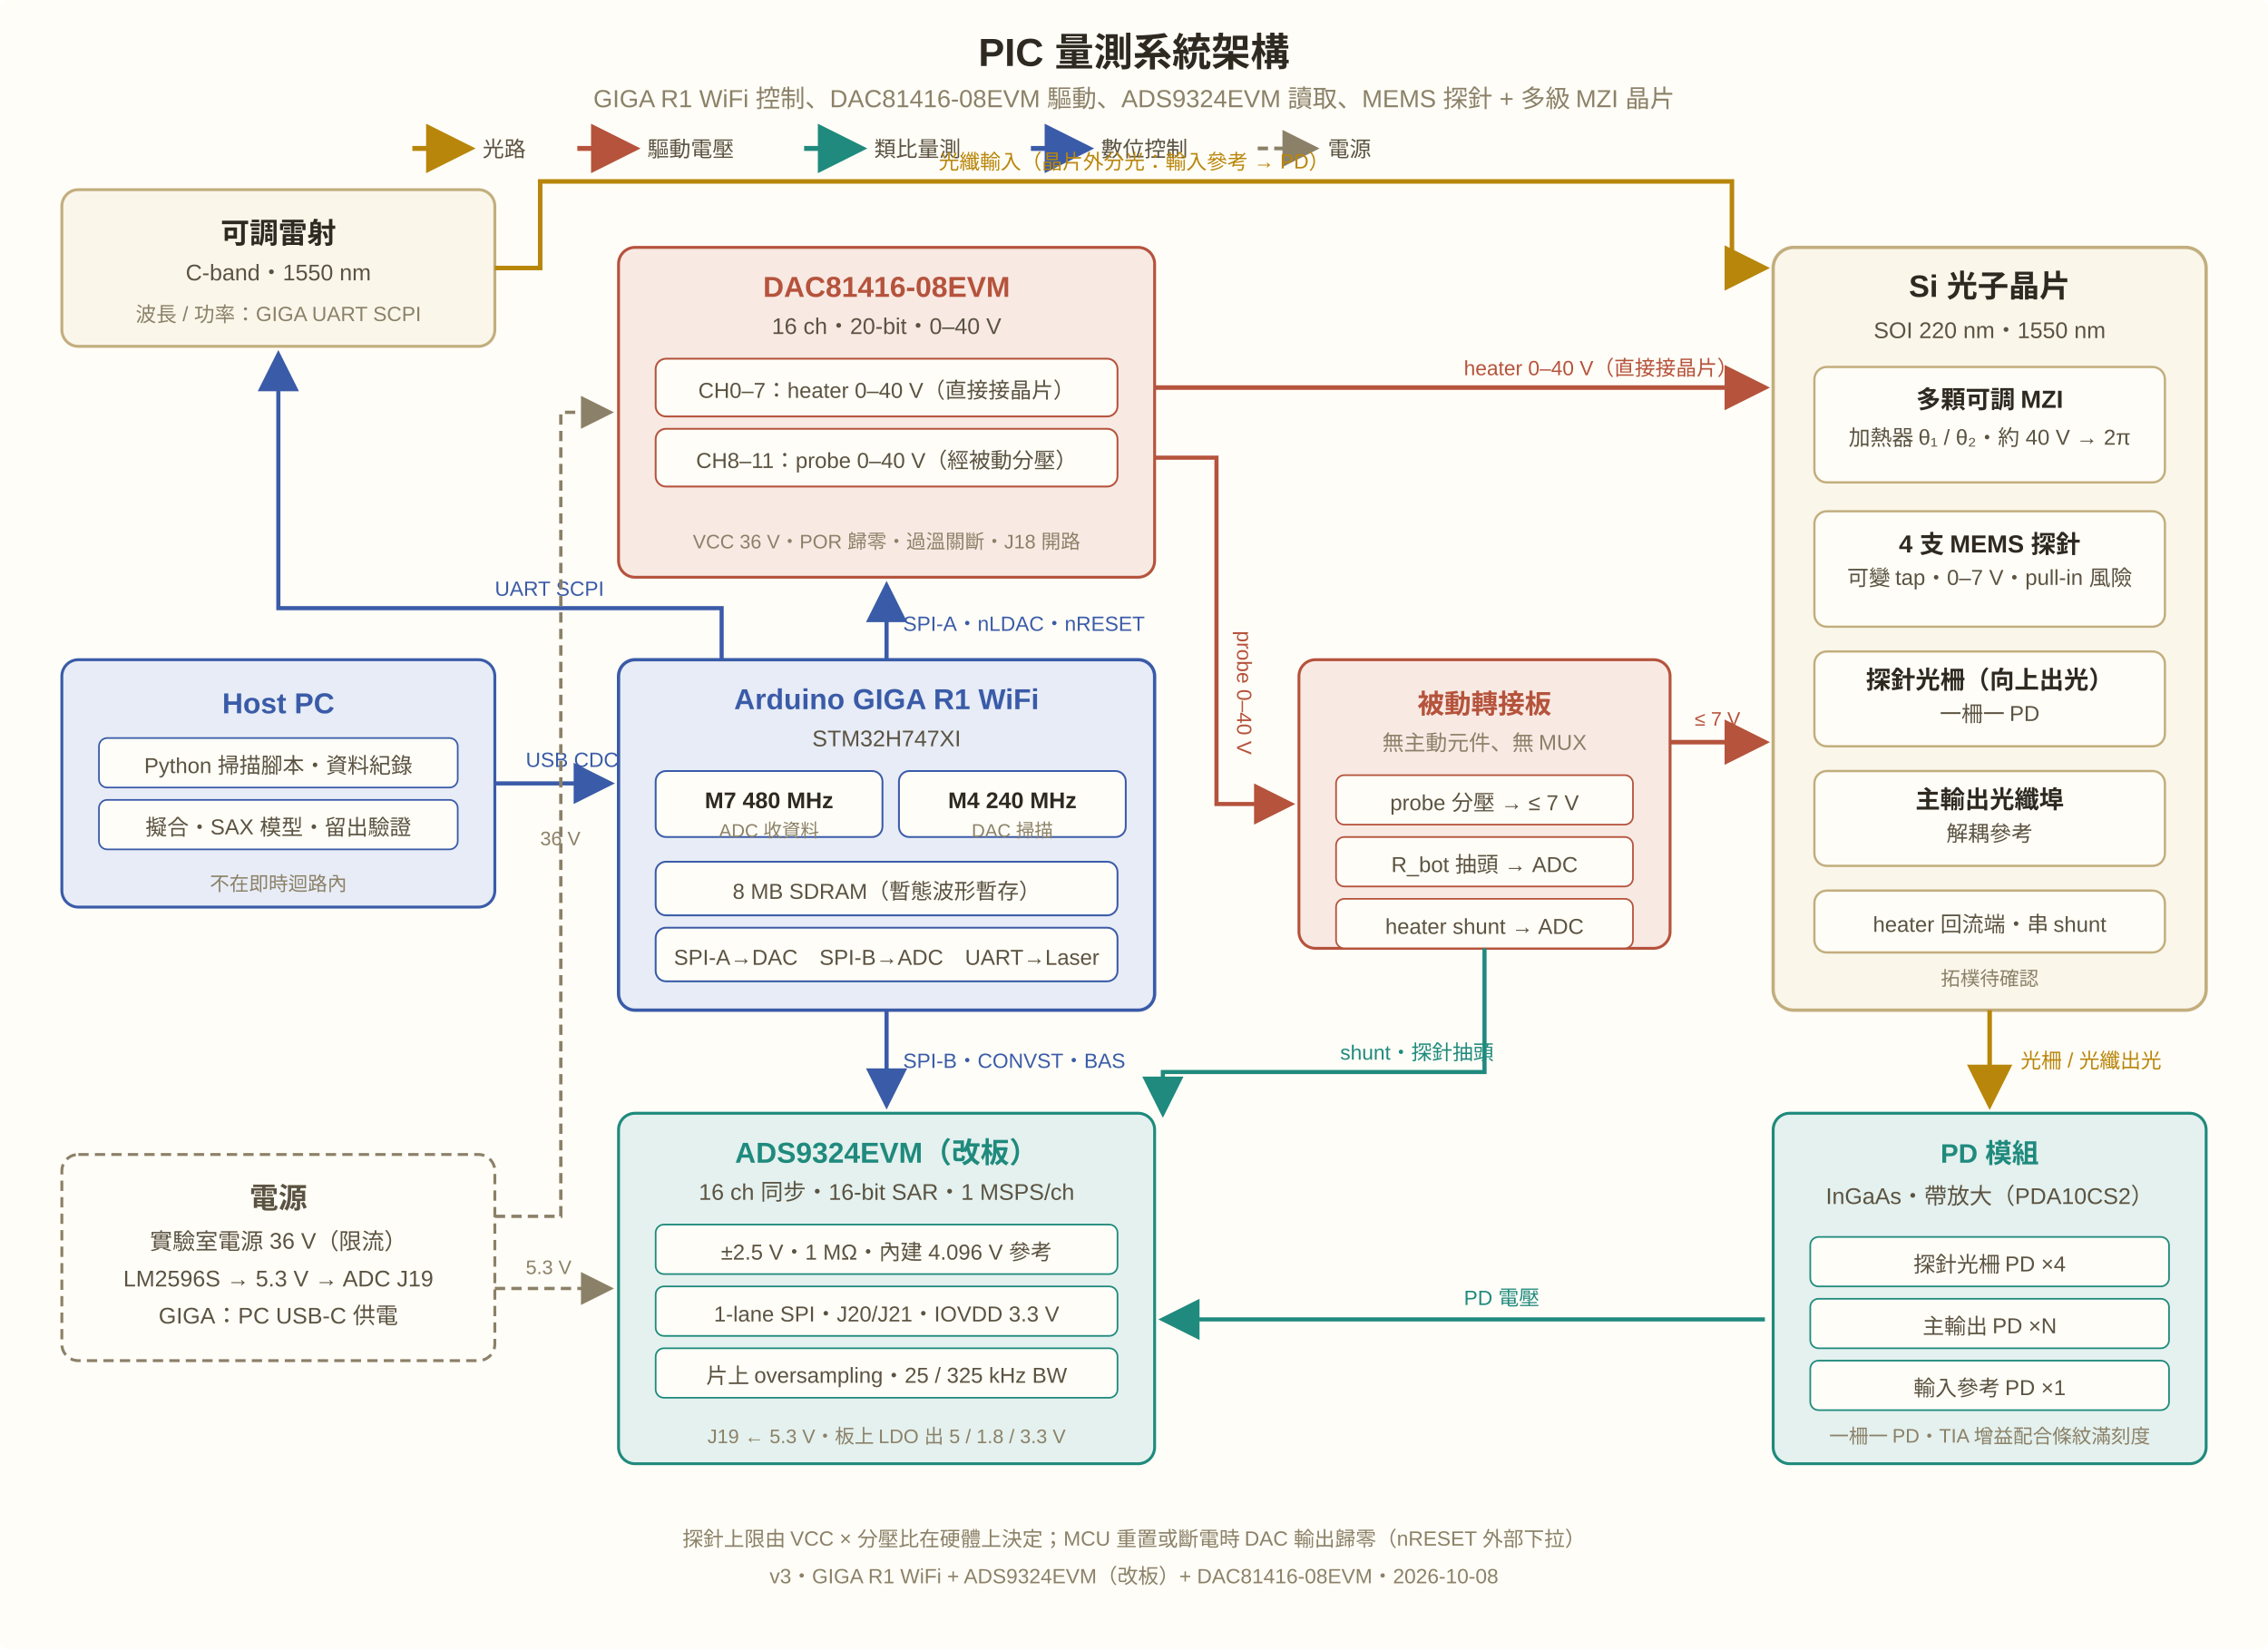
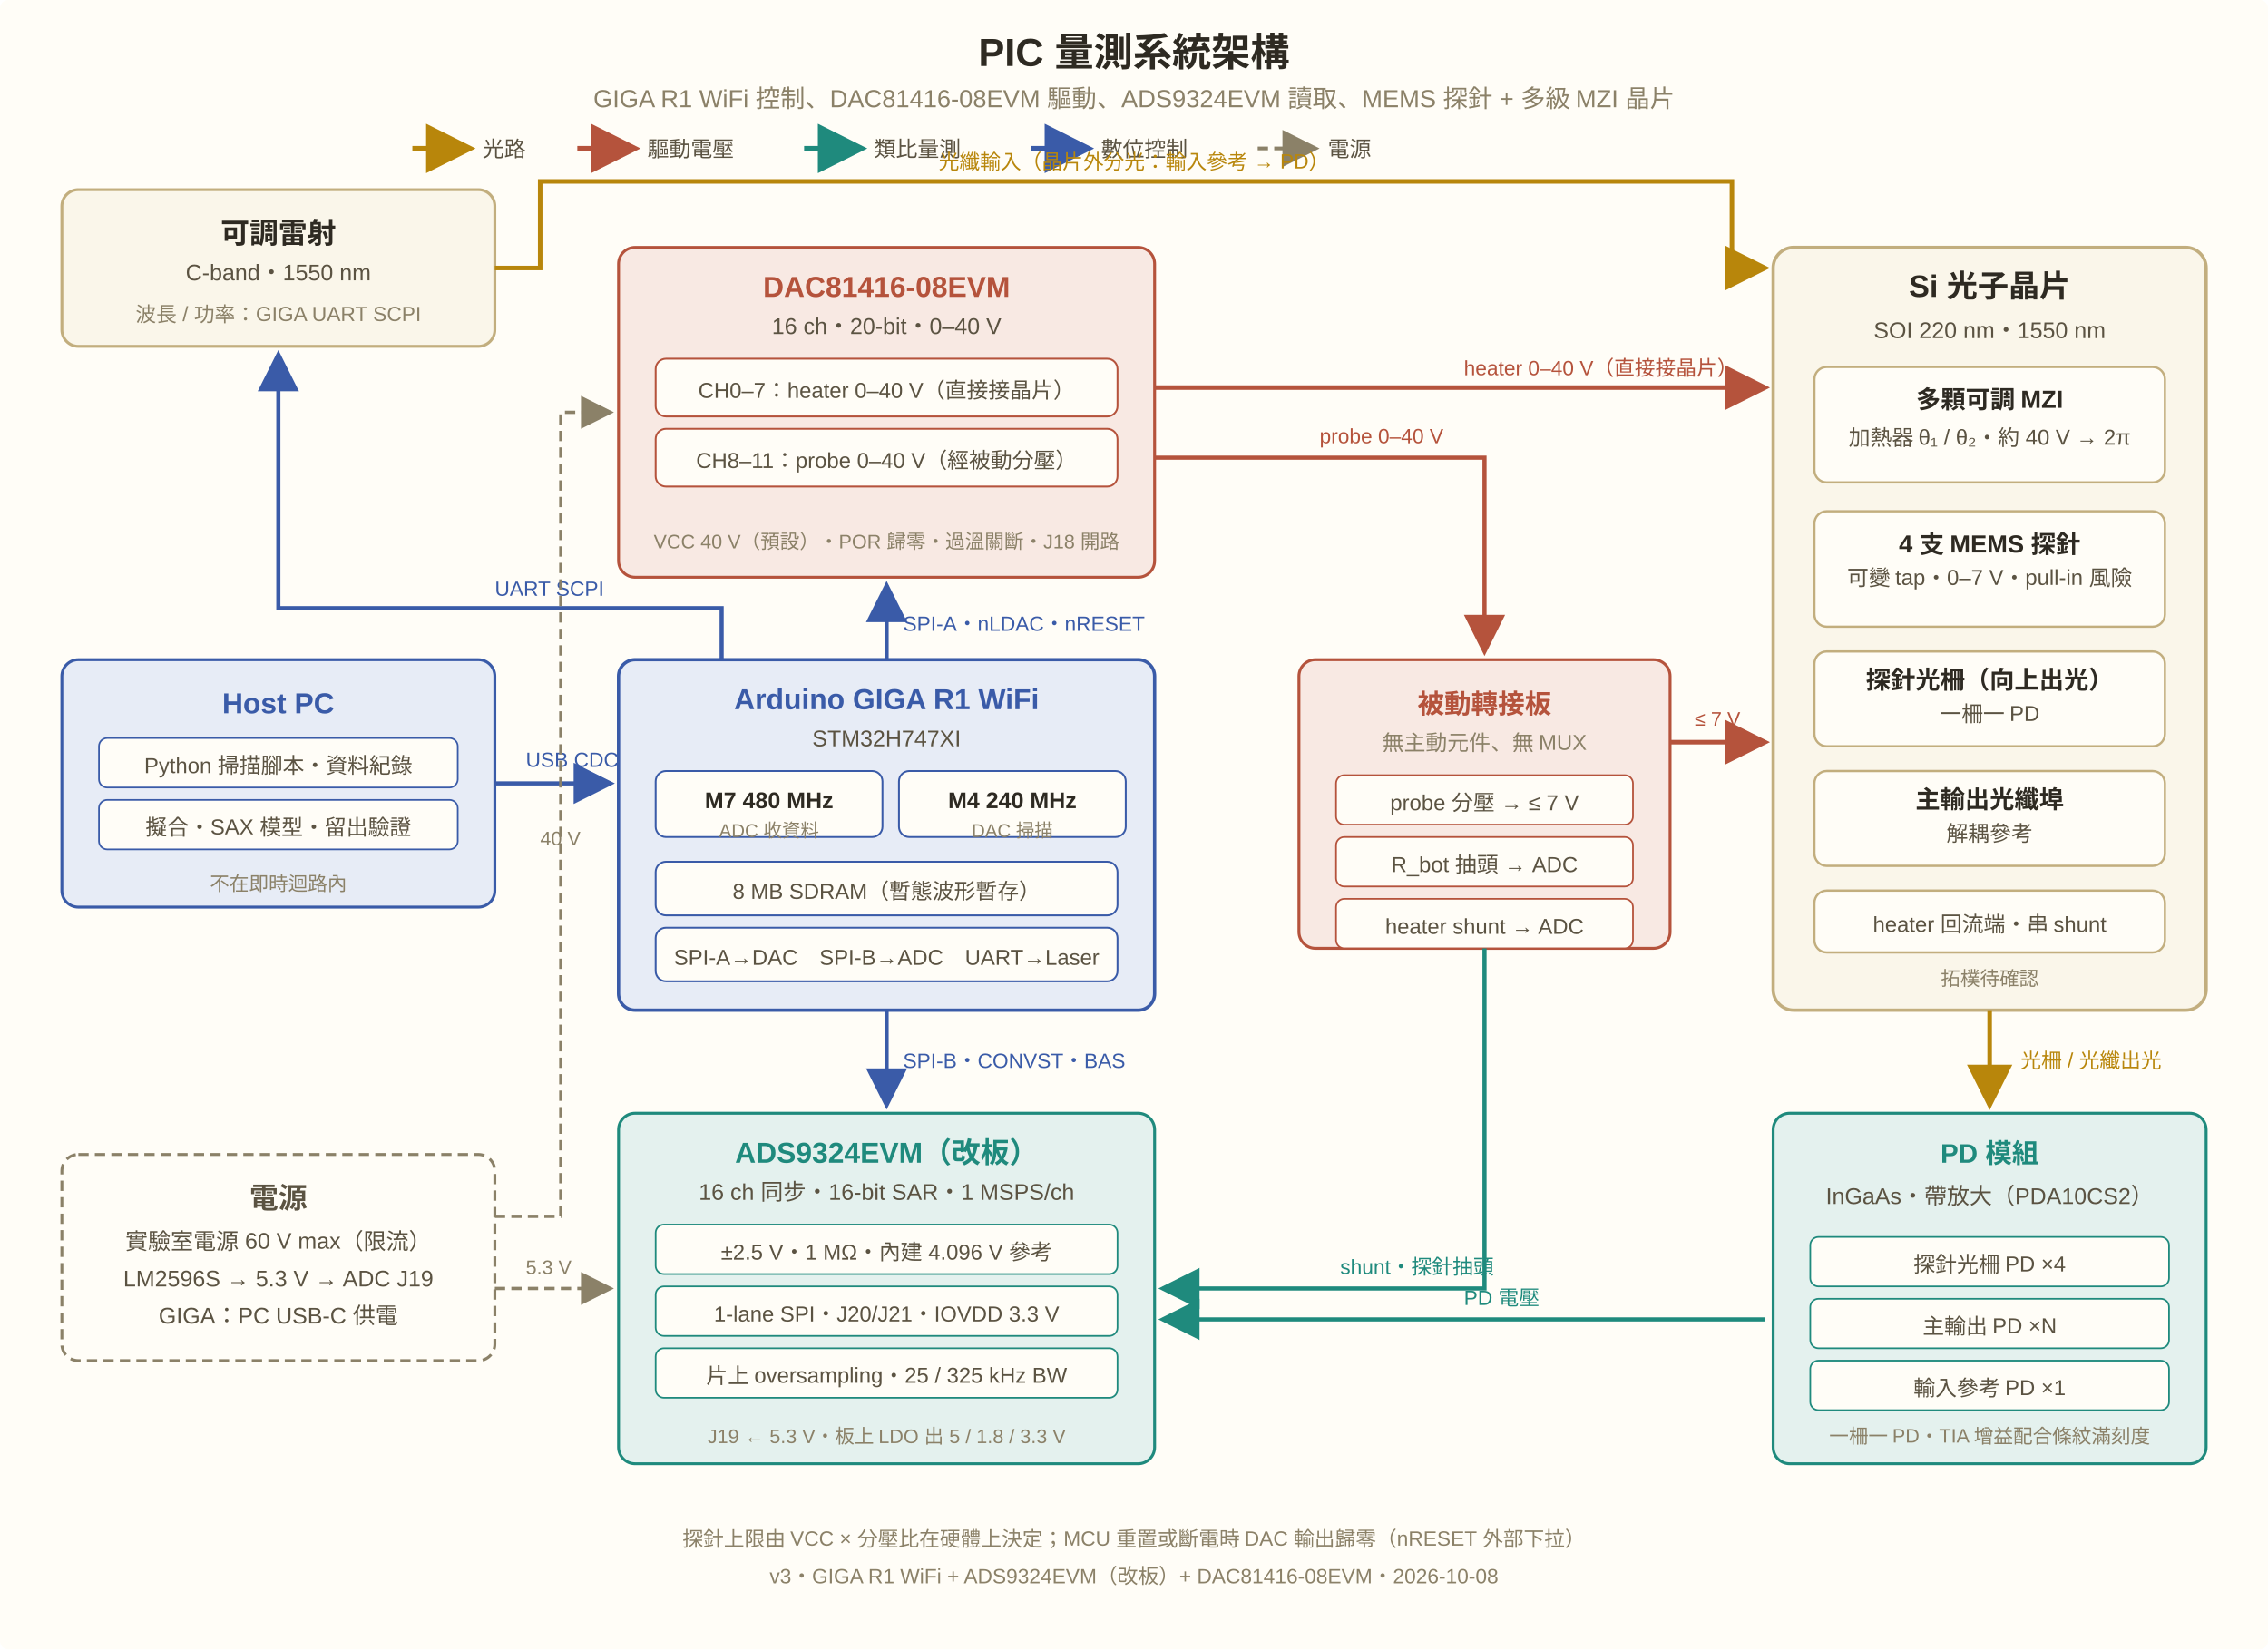
<svg xmlns="http://www.w3.org/2000/svg" viewBox="0 0 1100 800" font-family="'Noto Sans TC','PingFang TC','Microsoft JhengHei',Arial,sans-serif">
  <defs>
    <marker id="ao" viewBox="0 0 9 9" refX="8" refY="4.5" markerWidth="10" markerHeight="10" orient="auto">
      <path d="M0,0 L9,4.5 L0,9 Z" fill="#B8860B" />
    </marker>
    <marker id="ah" viewBox="0 0 9 9" refX="8" refY="4.5" markerWidth="10" markerHeight="10" orient="auto">
      <path d="M0,0 L9,4.5 L0,9 Z" fill="#B5533C" />
    </marker>
    <marker id="aa" viewBox="0 0 9 9" refX="8" refY="4.5" markerWidth="10" markerHeight="10" orient="auto">
      <path d="M0,0 L9,4.5 L0,9 Z" fill="#1F8A7D" />
    </marker>
    <marker id="ad" viewBox="0 0 9 9" refX="8" refY="4.5" markerWidth="10" markerHeight="10" orient="auto">
      <path d="M0,0 L9,4.5 L0,9 Z" fill="#3A5BA8" />
    </marker>
    <marker id="ap" viewBox="0 0 9 9" refX="8" refY="4.5" markerWidth="10" markerHeight="10" orient="auto">
      <path d="M0,0 L9,4.5 L0,9 Z" fill="#8B8168" />
    </marker>
  </defs>
  <rect width="1100" height="800" fill="#FFFDF7" rx="4" />
  <text x="550" y="32" text-anchor="middle" font-size="19" font-weight="700" fill="#2E2A22">PIC 量測系統架構</text>
  <text x="550" y="52" text-anchor="middle" font-size="12" fill="#8B8168">GIGA R1 WiFi 控制、DAC81416-08EVM 驅動、ADS9324EVM 讀取、MEMS 探針 + 多級 MZI 晶片</text>
  <line x1="200" y1="72" x2="228" y2="72" stroke="#B8860B" stroke-width="2.4" marker-end="url(#ao)" />
  <text x="234" y="76" font-size="10.5" fill="#5B5342">光路</text>
  <line x1="280" y1="72" x2="308" y2="72" stroke="#B5533C" stroke-width="2.4" marker-end="url(#ah)" />
  <text x="314" y="76" font-size="10.5" fill="#5B5342">驅動電壓</text>
  <line x1="390" y1="72" x2="418" y2="72" stroke="#1F8A7D" stroke-width="2.4" marker-end="url(#aa)" />
  <text x="424" y="76" font-size="10.5" fill="#5B5342">類比量測</text>
  <line x1="500" y1="72" x2="528" y2="72" stroke="#3A5BA8" stroke-width="2.4" marker-end="url(#ad)" />
  <text x="534" y="76" font-size="10.5" fill="#5B5342">數位控制</text>
  <line x1="610" y1="72" x2="638" y2="72" stroke="#8B8168" stroke-width="1.8" stroke-dasharray="5 3" marker-end="url(#ap)" />
  <text x="644" y="76" font-size="10.5" fill="#5B5342">電源</text>
  <rect x="30" y="92" width="210" height="76" rx="8" fill="#FAF6EA" stroke="#C2AE7E" stroke-width="1.4" />
  <text x="135" y="118" text-anchor="middle" font-size="14" font-weight="700" fill="#2E2A22">可調雷射</text>
  <text x="135" y="136" text-anchor="middle" font-size="11" fill="#5B5342">C-band・1550 nm</text>
  <text x="135" y="156" text-anchor="middle" font-size="10" fill="#8B8168">波長 / 功率：GIGA UART SCPI</text>
  <rect x="300" y="120" width="260" height="160" rx="8" fill="#F8E9E3" stroke="#B5533C" stroke-width="1.4" />
  <text x="430" y="144" text-anchor="middle" font-size="14" font-weight="700" fill="#B5533C">DAC81416-08EVM</text>
  <text x="430" y="162" text-anchor="middle" font-size="11" fill="#5B5342">16 ch・20-bit・0–40 V</text>
  <rect x="318" y="174" width="224" height="28" rx="5" fill="#FFFDF7" stroke="#B5533C" stroke-width="0.9" />
  <text x="430" y="193" text-anchor="middle" font-size="10.5" fill="#5B5342">CH0–7：heater 0–40 V（直接接晶片）</text>
  <rect x="318" y="208" width="224" height="28" rx="5" fill="#FFFDF7" stroke="#B5533C" stroke-width="0.9" />
  <text x="430" y="227" text-anchor="middle" font-size="10.5" fill="#5B5342">CH8–11：probe 0–40 V（經被動分壓）</text>
-   <text x="430" y="266" text-anchor="middle" font-size="9.5" fill="#8B8168">VCC 36 V・POR 歸零・過溫關斷・J18 開路</text>
+   <text x="430" y="266" text-anchor="middle" font-size="9.5" fill="#8B8168">VCC 40 V（預設）・POR 歸零・過溫關斷・J18 開路</text>
  <rect x="860" y="120" width="210" height="370" rx="10" fill="#FAF6EA" stroke="#C2AE7E" stroke-width="1.6" />
  <text x="965" y="144" text-anchor="middle" font-size="15" font-weight="700" fill="#2E2A22">Si 光子晶片</text>
  <text x="965" y="164" text-anchor="middle" font-size="11" fill="#5B5342">SOI 220 nm・1550 nm</text>
  <rect x="880" y="178" width="170" height="56" rx="6" fill="#FFFDF7" stroke="#C2AE7E" stroke-width="1.1" />
  <text x="965" y="198" text-anchor="middle" font-size="12" font-weight="600" fill="#2E2A22">多顆可調 MZI</text>
  <text x="965" y="216" text-anchor="middle" font-size="10.5" fill="#5B5342">加熱器 θ₁ / θ₂・約 40 V → 2π</text>
  <rect x="880" y="248" width="170" height="56" rx="6" fill="#FFFDF7" stroke="#C2AE7E" stroke-width="1.1" />
  <text x="965" y="268" text-anchor="middle" font-size="12" font-weight="600" fill="#2E2A22">4 支 MEMS 探針</text>
  <text x="965" y="284" text-anchor="middle" font-size="10.5" fill="#5B5342">可變 tap・0–7 V・pull-in 風險</text>
  <rect x="880" y="316" width="170" height="46" rx="6" fill="#FFFDF7" stroke="#C2AE7E" stroke-width="1.1" />
  <text x="965" y="334" text-anchor="middle" font-size="12" font-weight="600" fill="#2E2A22">探針光柵（向上出光）</text>
  <text x="965" y="350" text-anchor="middle" font-size="10.5" fill="#5B5342">一柵一 PD</text>
  <rect x="880" y="374" width="170" height="46" rx="6" fill="#FFFDF7" stroke="#C2AE7E" stroke-width="1.1" />
  <text x="965" y="392" text-anchor="middle" font-size="12" font-weight="600" fill="#2E2A22">主輸出光纖埠</text>
  <text x="965" y="408" text-anchor="middle" font-size="10.5" fill="#5B5342">解耦參考</text>
  <rect x="880" y="432" width="170" height="30" rx="6" fill="#FFFDF7" stroke="#C2AE7E" stroke-width="1.1" />
  <text x="965" y="452" text-anchor="middle" font-size="10.5" fill="#5B5342">heater 回流端・串 shunt</text>
  <text x="965" y="478" text-anchor="middle" font-size="9.5" fill="#8B8168">拓樸待確認</text>
  <rect x="30" y="320" width="210" height="120" rx="8" fill="#E7ECF6" stroke="#3A5BA8" stroke-width="1.4" />
  <text x="135" y="346" text-anchor="middle" font-size="14" font-weight="700" fill="#3A5BA8">Host PC</text>
  <rect x="48" y="358" width="174" height="24" rx="4" fill="#FFFDF7" stroke="#3A5BA8" stroke-width="0.8" />
  <text x="135" y="375" text-anchor="middle" font-size="10.5" fill="#5B5342">Python 掃描腳本・資料紀錄</text>
  <rect x="48" y="388" width="174" height="24" rx="4" fill="#FFFDF7" stroke="#3A5BA8" stroke-width="0.8" />
  <text x="135" y="405" text-anchor="middle" font-size="10.5" fill="#5B5342">擬合・SAX 模型・留出驗證</text>
  <text x="135" y="432" text-anchor="middle" font-size="9.5" fill="#8B8168">不在即時迴路內</text>
  <rect x="300" y="320" width="260" height="170" rx="8" fill="#E7ECF6" stroke="#3A5BA8" stroke-width="1.6" />
  <text x="430" y="344" text-anchor="middle" font-size="14" font-weight="700" fill="#3A5BA8">Arduino GIGA R1 WiFi</text>
  <text x="430" y="362" text-anchor="middle" font-size="11" fill="#5B5342">STM32H747XI</text>
  <rect x="318" y="374" width="110" height="32" rx="5" fill="#FFFDF7" stroke="#3A5BA8" stroke-width="0.9" />
  <text x="373" y="392" text-anchor="middle" font-size="11" font-weight="600" fill="#2E2A22">M7 480 MHz</text>
  <text x="373" y="406" text-anchor="middle" font-size="9" fill="#8B8168">ADC 收資料</text>
  <rect x="436" y="374" width="110" height="32" rx="5" fill="#FFFDF7" stroke="#3A5BA8" stroke-width="0.9" />
  <text x="491" y="392" text-anchor="middle" font-size="11" font-weight="600" fill="#2E2A22">M4 240 MHz</text>
  <text x="491" y="406" text-anchor="middle" font-size="9" fill="#8B8168">DAC 掃描</text>
  <rect x="318" y="418" width="224" height="26" rx="5" fill="#FFFDF7" stroke="#3A5BA8" stroke-width="0.9" />
  <text x="430" y="436" text-anchor="middle" font-size="10.5" fill="#5B5342">8 MB SDRAM（暫態波形暫存）</text>
  <rect x="318" y="450" width="224" height="26" rx="5" fill="#FFFDF7" stroke="#3A5BA8" stroke-width="0.9" />
  <text x="430" y="468" text-anchor="middle" font-size="10.5" fill="#5B5342">SPI-A→DAC　SPI-B→ADC　UART→Laser</text>
  <rect x="630" y="320" width="180" height="140" rx="8" fill="#F8E9E3" stroke="#B5533C" stroke-width="1.4" />
  <text x="720" y="346" text-anchor="middle" font-size="13" font-weight="700" fill="#B5533C">被動轉接板</text>
  <text x="720" y="364" text-anchor="middle" font-size="10.5" fill="#8B8168">無主動元件、無 MUX</text>
  <rect x="648" y="376" width="144" height="24" rx="4" fill="#FFFDF7" stroke="#B5533C" stroke-width="0.8" />
  <text x="720" y="393" text-anchor="middle" font-size="10.5" fill="#5B5342">probe 分壓 → ≤ 7 V</text>
  <rect x="648" y="406" width="144" height="24" rx="4" fill="#FFFDF7" stroke="#B5533C" stroke-width="0.8" />
  <text x="720" y="423" text-anchor="middle" font-size="10.5" fill="#5B5342">R_bot 抽頭 → ADC</text>
  <rect x="648" y="436" width="144" height="24" rx="4" fill="#FFFDF7" stroke="#B5533C" stroke-width="0.8" />
  <text x="720" y="453" text-anchor="middle" font-size="10.5" fill="#5B5342">heater shunt → ADC</text>
  <rect x="30" y="560" width="210" height="100" rx="8" fill="#FFFDF7" stroke="#8B8168" stroke-width="1.4" stroke-dasharray="5 3" />
  <text x="135" y="586" text-anchor="middle" font-size="14" font-weight="700" fill="#5B5342">電源</text>
-   <text x="135" y="606" text-anchor="middle" font-size="11" fill="#5B5342">實驗室電源 36 V（限流）</text>
+   <text x="135" y="606" text-anchor="middle" font-size="11" fill="#5B5342">實驗室電源 60 V max（限流）</text>
  <text x="135" y="624" text-anchor="middle" font-size="11" fill="#5B5342">LM2596S → 5.3 V → ADC J19</text>
  <text x="135" y="642" text-anchor="middle" font-size="11" fill="#5B5342">GIGA：PC USB-C 供電</text>
  <rect x="300" y="540" width="260" height="170" rx="8" fill="#E4F1EE" stroke="#1F8A7D" stroke-width="1.4" />
  <text x="430" y="564" text-anchor="middle" font-size="14" font-weight="700" fill="#1F8A7D">ADS9324EVM（改板）</text>
  <text x="430" y="582" text-anchor="middle" font-size="11" fill="#5B5342">16 ch 同步・16-bit SAR・1 MSPS/ch</text>
  <rect x="318" y="594" width="224" height="24" rx="4" fill="#FFFDF7" stroke="#1F8A7D" stroke-width="0.8" />
  <text x="430" y="611" text-anchor="middle" font-size="10.5" fill="#5B5342">±2.5 V・1 MΩ・內建 4.096 V 參考</text>
  <rect x="318" y="624" width="224" height="24" rx="4" fill="#FFFDF7" stroke="#1F8A7D" stroke-width="0.8" />
  <text x="430" y="641" text-anchor="middle" font-size="10.5" fill="#5B5342">1-lane SPI・J20/J21・IOVDD 3.3 V</text>
  <rect x="318" y="654" width="224" height="24" rx="4" fill="#FFFDF7" stroke="#1F8A7D" stroke-width="0.8" />
  <text x="430" y="671" text-anchor="middle" font-size="10.5" fill="#5B5342">片上 oversampling・25 / 325 kHz BW</text>
  <text x="430" y="700" text-anchor="middle" font-size="9.5" fill="#8B8168">J19 ← 5.3 V・板上 LDO 出 5 / 1.8 / 3.3 V</text>
  <rect x="860" y="540" width="210" height="170" rx="8" fill="#E4F1EE" stroke="#1F8A7D" stroke-width="1.4" />
  <text x="965" y="564" text-anchor="middle" font-size="13" font-weight="700" fill="#1F8A7D">PD 模組</text>
  <text x="965" y="584" text-anchor="middle" font-size="11" fill="#5B5342">InGaAs・帶放大（PDA10CS2）</text>
  <rect x="878" y="600" width="174" height="24" rx="4" fill="#FFFDF7" stroke="#1F8A7D" stroke-width="0.8" />
  <text x="965" y="617" text-anchor="middle" font-size="10.5" fill="#5B5342">探針光柵 PD ×4</text>
  <rect x="878" y="630" width="174" height="24" rx="4" fill="#FFFDF7" stroke="#1F8A7D" stroke-width="0.8" />
  <text x="965" y="647" text-anchor="middle" font-size="10.5" fill="#5B5342">主輸出 PD ×N</text>
  <rect x="878" y="660" width="174" height="24" rx="4" fill="#FFFDF7" stroke="#1F8A7D" stroke-width="0.8" />
  <text x="965" y="677" text-anchor="middle" font-size="10.5" fill="#5B5342">輸入參考 PD ×1</text>
  <text x="965" y="700" text-anchor="middle" font-size="9.5" fill="#8B8168">一柵一 PD・TIA 增益配合條紋滿刻度</text>
  <path d="M240,130 L262,130 L262,88 L840,88 L840,130 L856,130" fill="none" stroke="#B8860B" stroke-width="2.2" marker-end="url(#ao)" />
  <text x="550" y="82" text-anchor="middle" font-size="10" fill="#B8860B">光纖輸入（晶片外分光：輸入參考 → PD）</text>
  <line x1="965" y1="490" x2="965" y2="536" stroke="#B8860B" stroke-width="2.2" marker-end="url(#ao)" />
  <text x="980" y="518" font-size="10" fill="#B8860B">光柵 / 光纖出光</text>
  <path d="M560,188 L856,188" fill="none" stroke="#B5533C" stroke-width="2.2" marker-end="url(#ah)" />
  <text x="710" y="182" font-size="10" fill="#B5533C">heater 0–40 V（直接接晶片）</text>
-   <path d="M560,222 L590,222 L590,390 L626,390" fill="none" stroke="#B5533C" stroke-width="2" marker-end="url(#ah)" />
-   <text x="600" y="306" font-size="10" fill="#B5533C" transform="rotate(90,600,306)">probe 0–40 V</text>
+   <path d="M560,222 L720,222 L720,316" fill="none" stroke="#B5533C" stroke-width="2" marker-end="url(#ah)" />
+   <text x="640" y="215" font-size="10" fill="#B5533C">probe 0–40 V</text>
  <path d="M810,360 L856,360" fill="none" stroke="#B5533C" stroke-width="2.2" marker-end="url(#ah)" />
  <text x="833" y="352" text-anchor="middle" font-size="9.5" fill="#B5533C">≤ 7 V</text>
-   <path d="M720,460 L720,520 L564,520 L564,540" fill="none" stroke="#1F8A7D" stroke-width="2" marker-end="url(#aa)" />
-   <text x="650" y="514" font-size="10" fill="#1F8A7D">shunt・探針抽頭</text>
+   <path d="M720,460 L720,625 L564,625" fill="none" stroke="#1F8A7D" stroke-width="2" marker-end="url(#aa)" />
+   <text x="650" y="618" font-size="10" fill="#1F8A7D">shunt・探針抽頭</text>
  <path d="M856,640 L564,640" fill="none" stroke="#1F8A7D" stroke-width="2" marker-end="url(#aa)" />
  <text x="710" y="633" font-size="10" fill="#1F8A7D">PD 電壓</text>
  <line x1="240" y1="380" x2="296" y2="380" stroke="#3A5BA8" stroke-width="2" marker-end="url(#ad)" />
  <text x="255" y="372" font-size="10" fill="#3A5BA8">USB CDC</text>
  <path d="M350,320 L350,295 L135,295 L135,172" fill="none" stroke="#3A5BA8" stroke-width="2" marker-end="url(#ad)" />
  <text x="240" y="289" font-size="10" fill="#3A5BA8">UART SCPI</text>
  <line x1="430" y1="320" x2="430" y2="284" stroke="#3A5BA8" stroke-width="2" marker-end="url(#ad)" />
  <text x="438" y="306" font-size="10" fill="#3A5BA8">SPI-A・nLDAC・nRESET</text>
  <line x1="430" y1="490" x2="430" y2="536" stroke="#3A5BA8" stroke-width="2" marker-end="url(#ad)" />
  <text x="438" y="518" font-size="10" fill="#3A5BA8">SPI-B・CONVST・BAS</text>
  <path d="M240,590 L272,590 L272,200 L296,200" fill="none" stroke="#8B8168" stroke-width="1.6" stroke-dasharray="5 3" marker-end="url(#ap)" />
-   <text x="262" y="410" font-size="9.5" fill="#8B8168">36 V</text>
+   <text x="262" y="410" font-size="9.5" fill="#8B8168">40 V</text>
  <path d="M240,625 L296,625" fill="none" stroke="#8B8168" stroke-width="1.6" stroke-dasharray="5 3" marker-end="url(#ap)" />
  <text x="255" y="618" font-size="9.5" fill="#8B8168">5.3 V</text>
  <text x="550" y="750" text-anchor="middle" font-size="10" fill="#8B8168">探針上限由 VCC × 分壓比在硬體上決定；MCU 重置或斷電時 DAC 輸出歸零（nRESET 外部下拉）</text>
  <text x="550" y="768" text-anchor="middle" font-size="10" fill="#8B8168">v3・GIGA R1 WiFi + ADS9324EVM（改板）+ DAC81416-08EVM・2026-10-08</text>
</svg>
